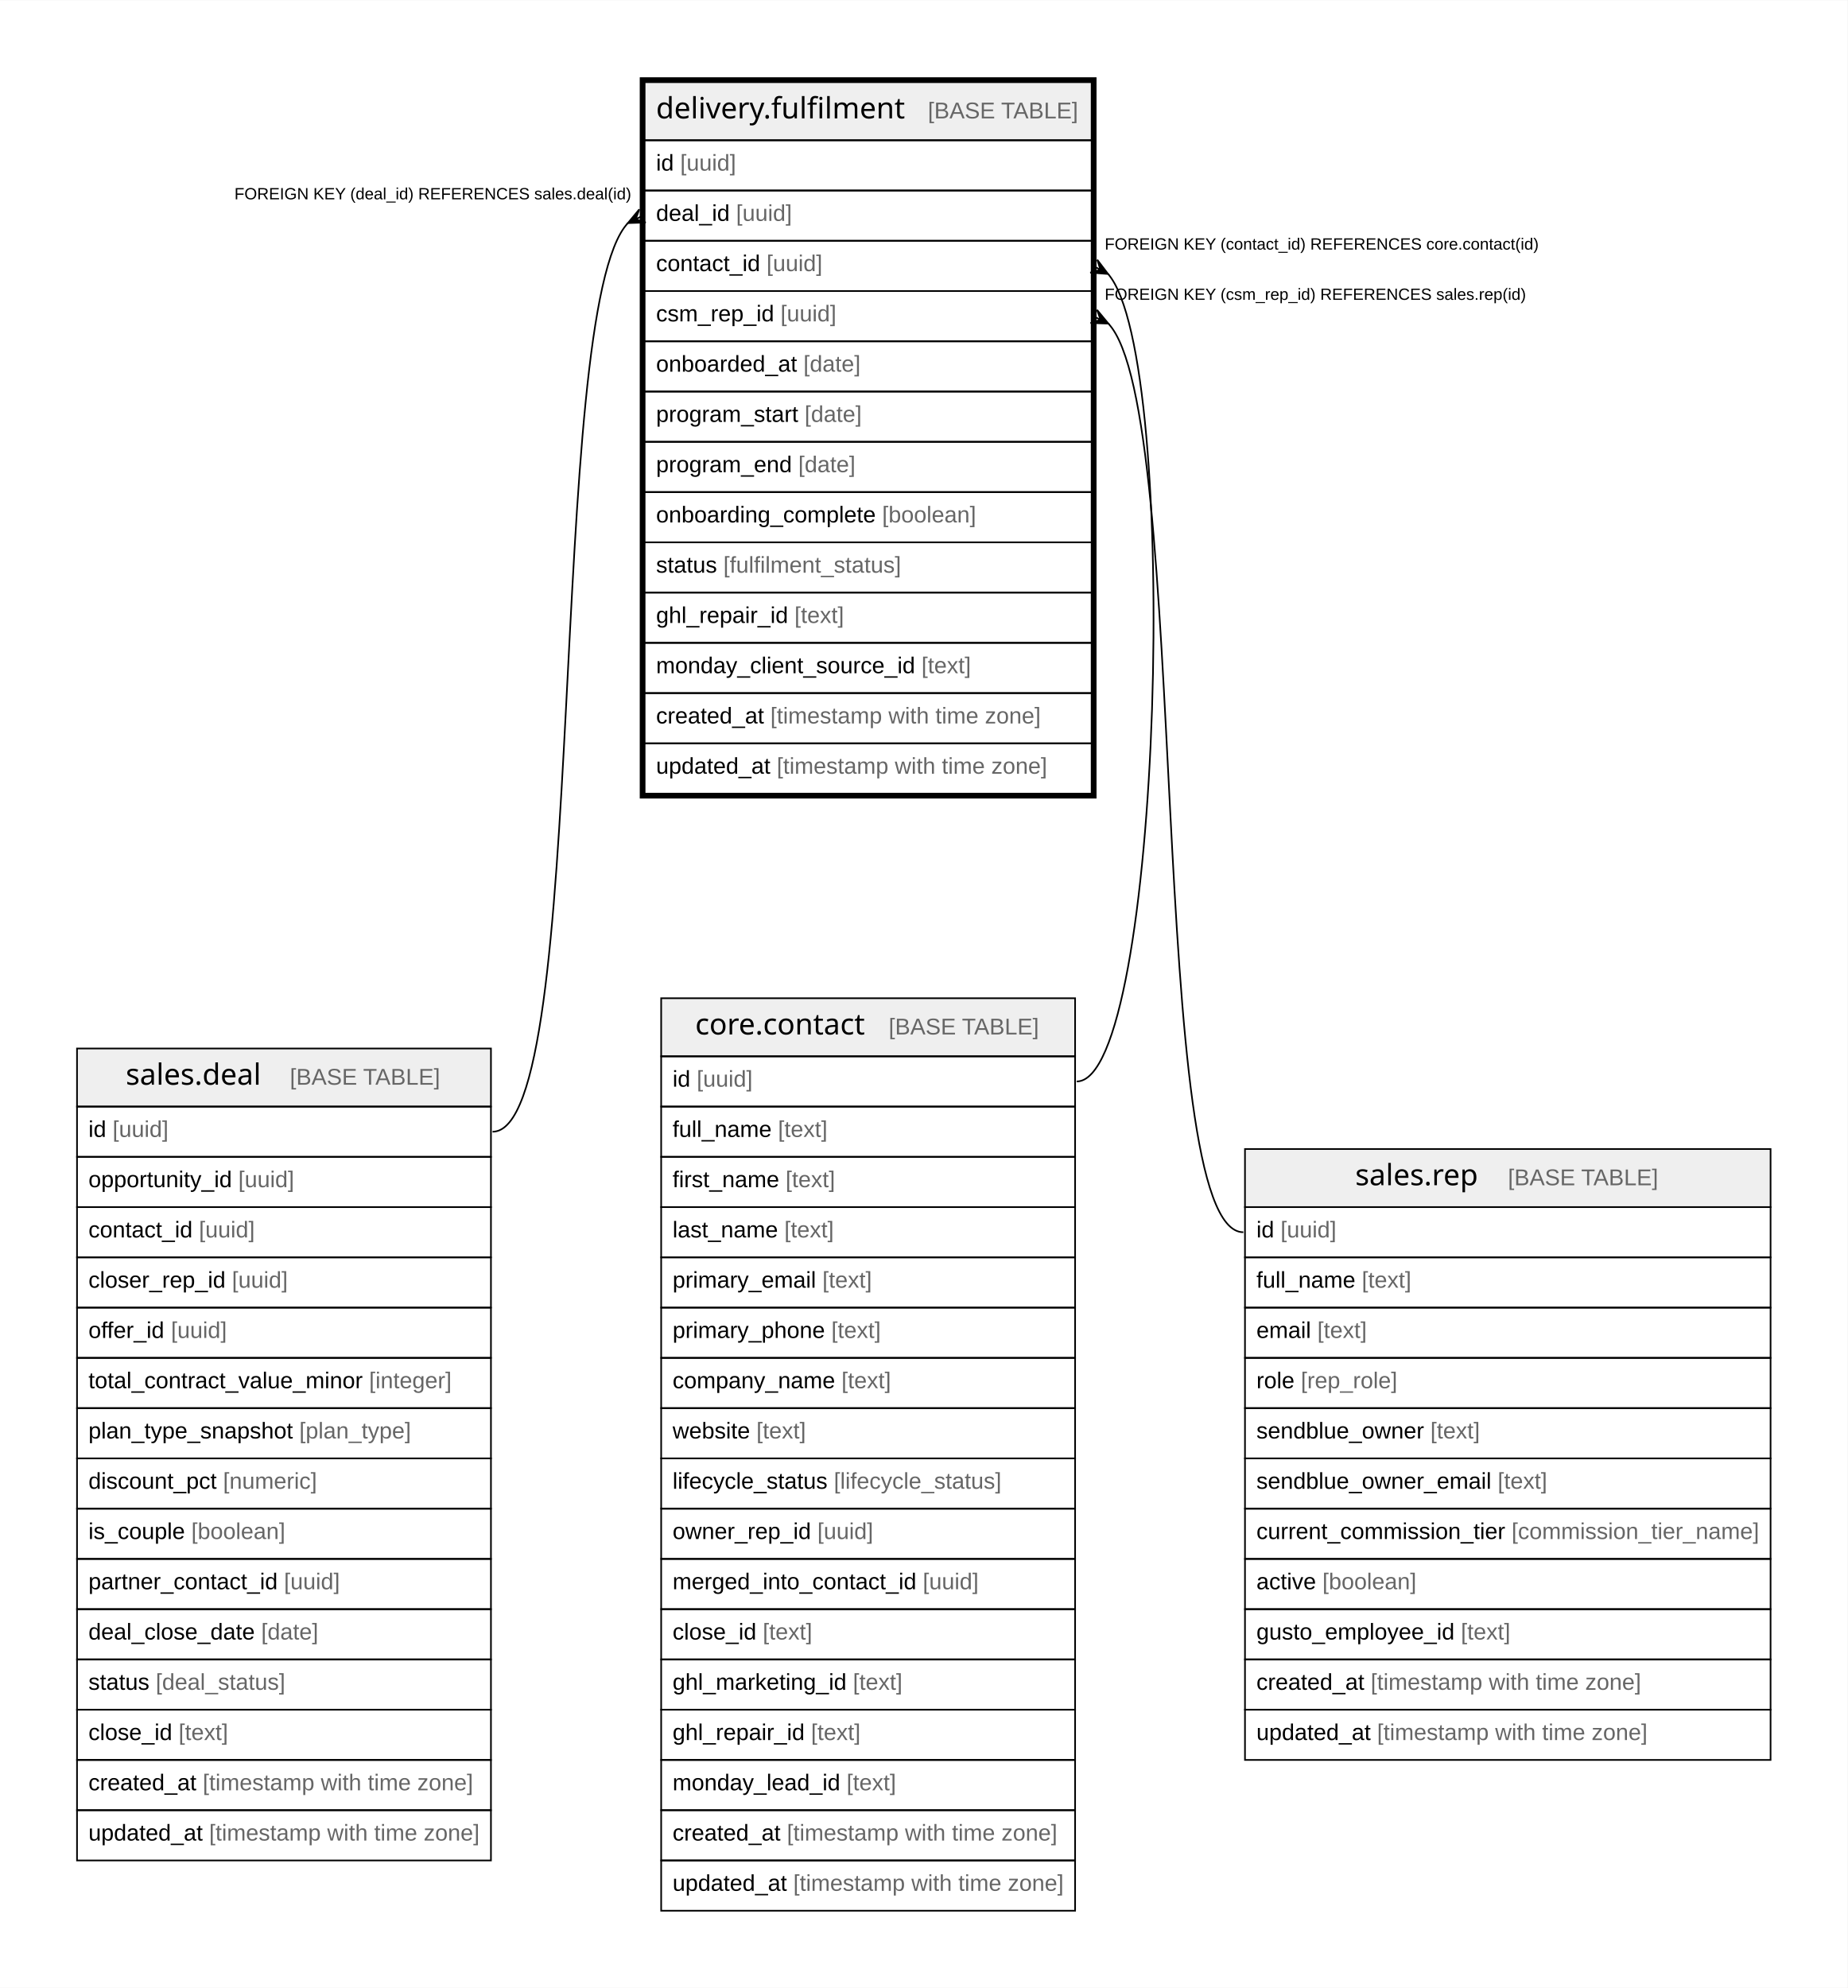
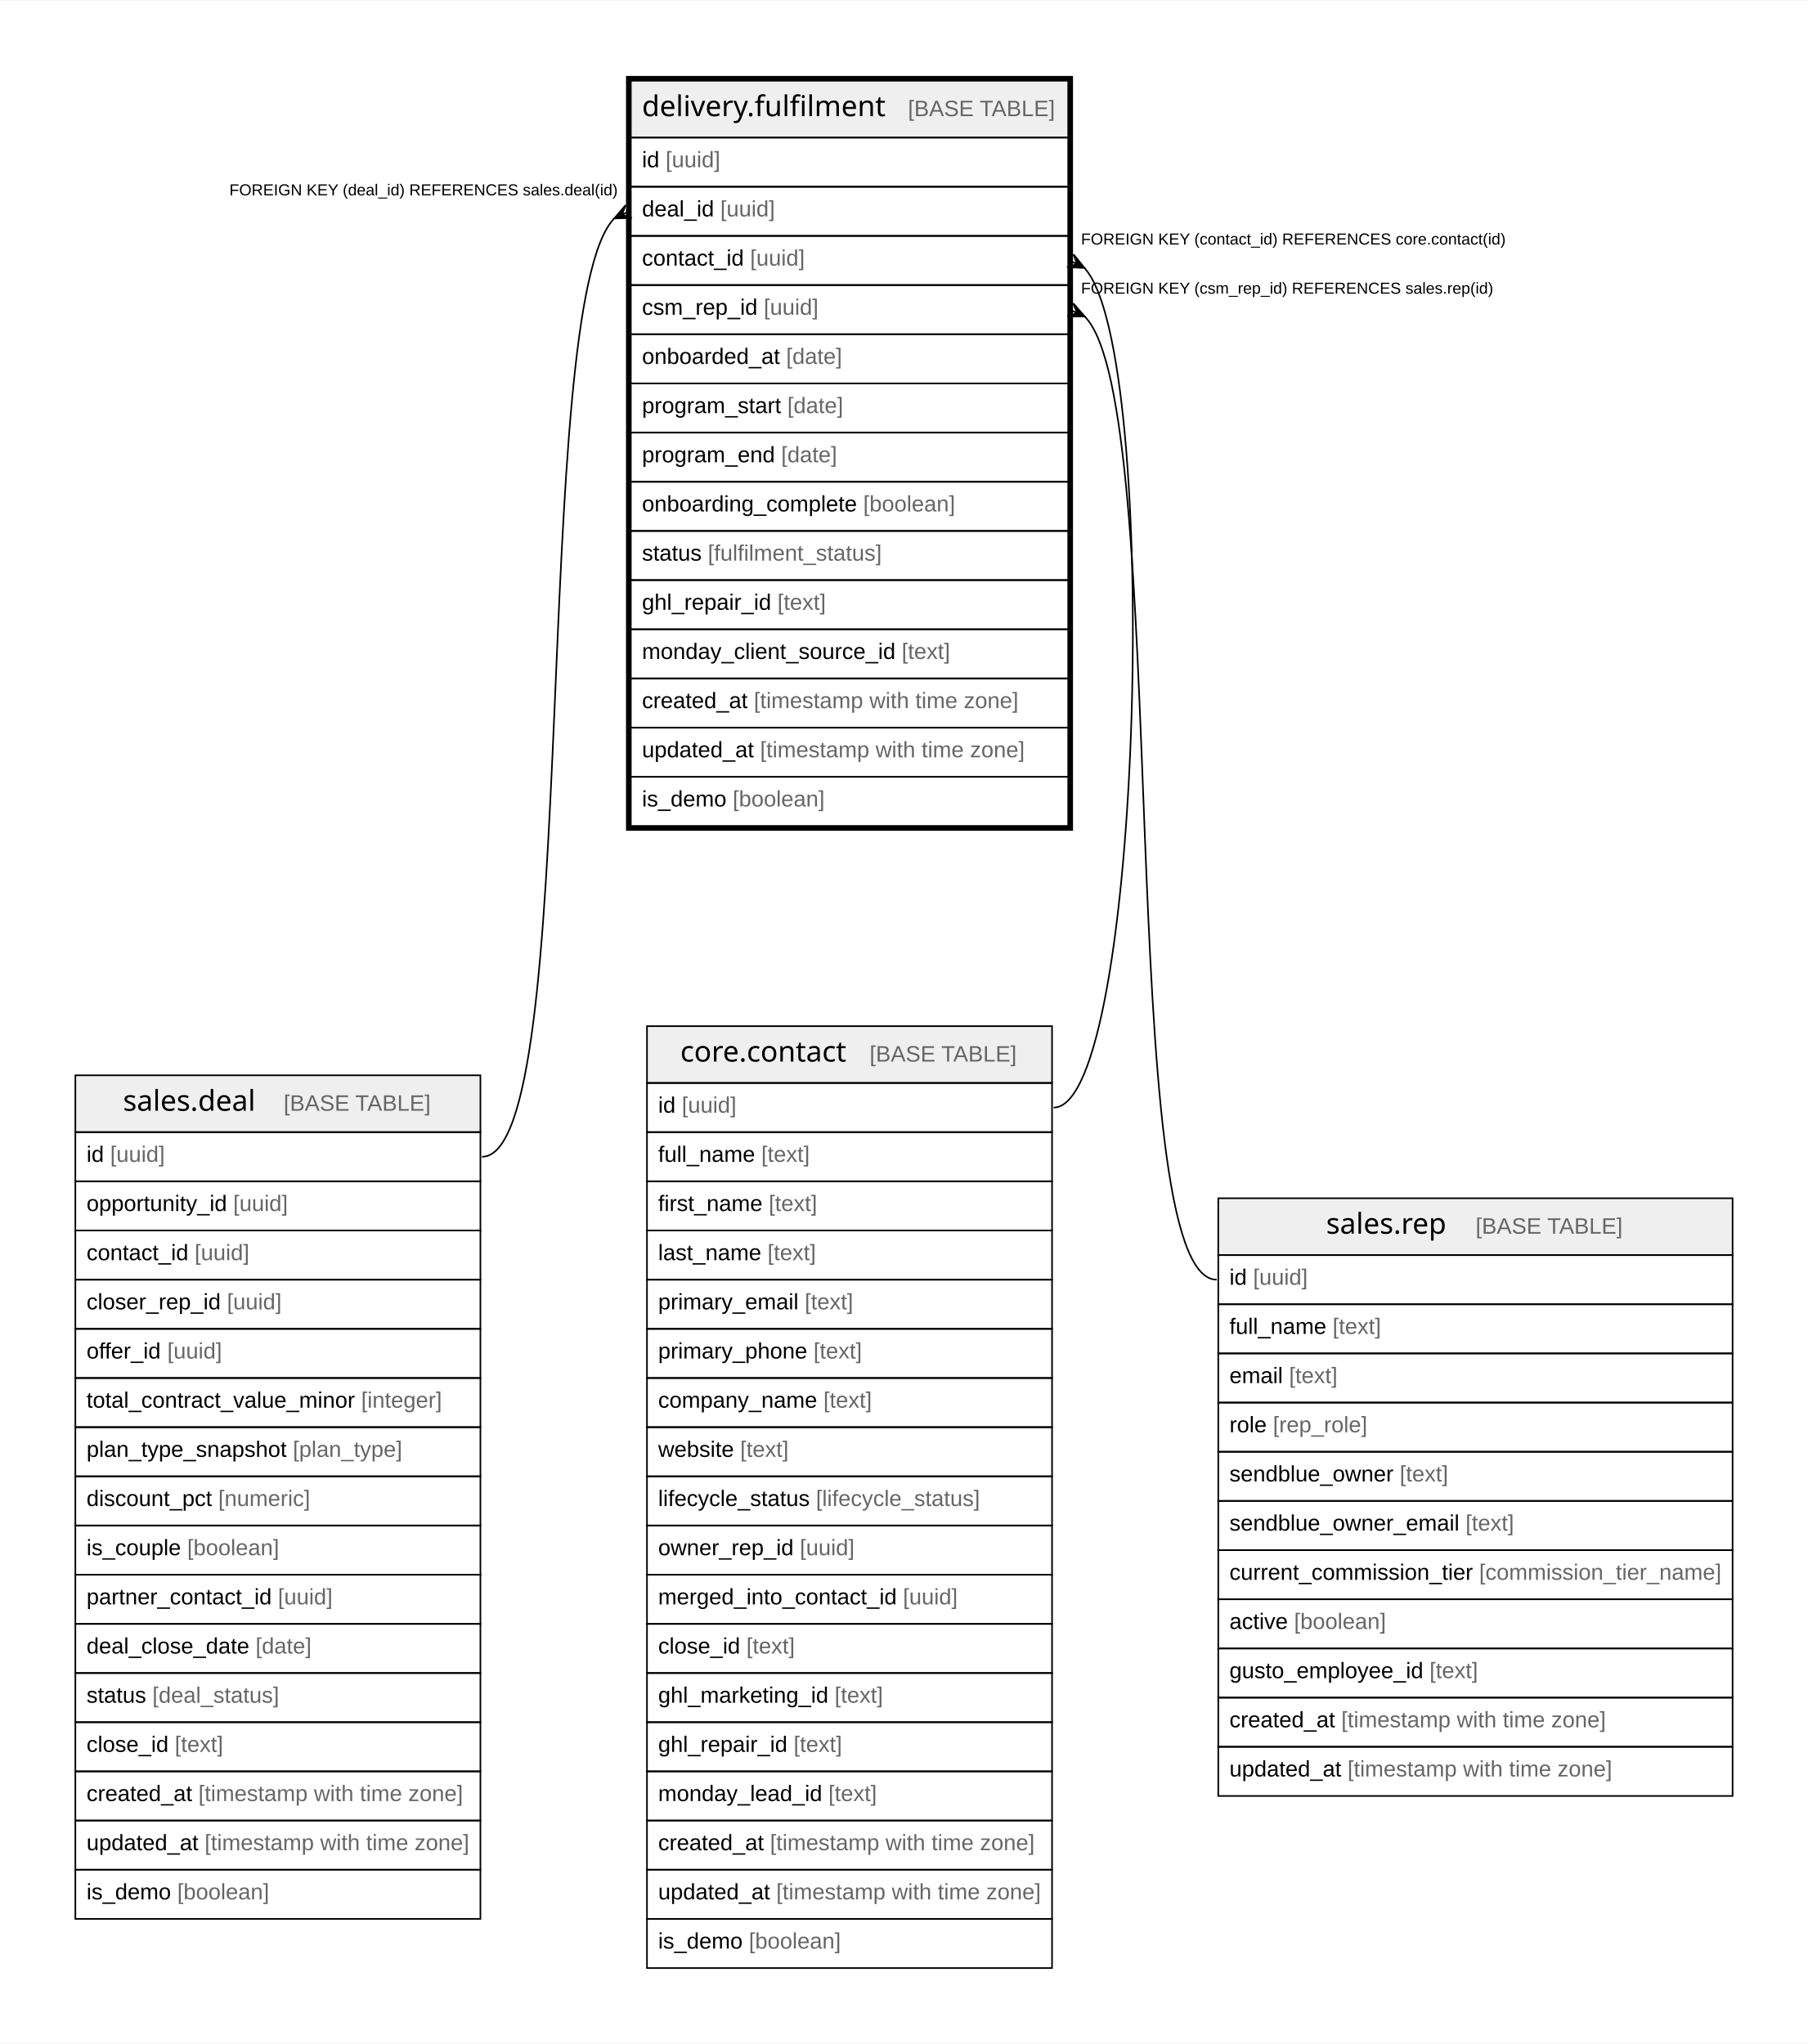
- <svg xmlns="http://www.w3.org/2000/svg" width="1132pt" height="1218pt" viewBox="0.00 0.00 1132.30 1218.00">
-   <g id="graph0" class="graph" transform="scale(1 1) rotate(0) translate(4 1214)">
-     <polygon fill="white" stroke="none" points="-4,4 -4,-1214 1128.3,-1214 1128.3,4 -4,4" />
+ <svg xmlns="http://www.w3.org/2000/svg" width="1132pt" height="1280pt" viewBox="0.00 0.00 1132.30 1279.60">
+   <g id="graph0" class="graph" transform="scale(1 1) rotate(0) translate(4 1275.6)">
+     <polygon fill="white" stroke="none" points="-4,4 -4,-1275.6 1128.3,-1275.6 1128.3,4 -4,4" />
    <g id="node1" class="node">
-       <polygon fill="#efefef" stroke="none" points="391.07,-1128.2 391.07,-1163.8 665.01,-1163.8 665.01,-1128.2 391.07,-1128.2" />
-       <polygon fill="none" stroke="black" points="391.07,-1128.2 391.07,-1163.8 665.01,-1163.8 665.01,-1128.2 391.07,-1128.2" />
-       <text text-anchor="start" x="398.07" y="-1141.6" font-family="Arial Bold" font-size="18.00">delivery.fulfilment</text>
-       <text text-anchor="start" x="533.52" y="-1141.6" font-family="Arial" font-size="14.00">    </text>
-       <text text-anchor="start" x="564.64" y="-1141.6" font-family="Arial" font-size="14.00" fill="#666666">[BASE TABLE]</text>
+       <polygon fill="#efefef" stroke="none" points="391.07,-1189.8 391.07,-1225.4 665.01,-1225.4 665.01,-1189.8 391.07,-1189.8" />
+       <polygon fill="none" stroke="black" points="391.07,-1189.8 391.07,-1225.4 665.01,-1225.4 665.01,-1189.8 391.07,-1189.8" />
+       <text text-anchor="start" x="398.07" y="-1203.2" font-family="Arial Bold" font-size="18.00">delivery.fulfilment</text>
+       <text text-anchor="start" x="533.52" y="-1203.2" font-family="Arial" font-size="14.00">    </text>
+       <text text-anchor="start" x="564.64" y="-1203.2" font-family="Arial" font-size="14.00" fill="#666666">[BASE TABLE]</text>
+       <polygon fill="none" stroke="black" points="391.07,-1159 391.07,-1189.8 665.01,-1189.8 665.01,-1159 391.07,-1159" />
+       <text text-anchor="start" x="398.07" y="-1171.2" font-family="Arial" font-size="14.00">id </text>
+       <text text-anchor="start" x="412.85" y="-1171.2" font-family="Arial" font-size="14.00" fill="#666666">[uuid]</text>
+       <polygon fill="none" stroke="black" points="391.07,-1128.2 391.07,-1159 665.01,-1159 665.01,-1128.2 391.07,-1128.2" />
+       <text text-anchor="start" x="398.07" y="-1140.4" font-family="Arial" font-size="14.00">deal_id </text>
+       <text text-anchor="start" x="447.11" y="-1140.4" font-family="Arial" font-size="14.00" fill="#666666">[uuid]</text>
      <polygon fill="none" stroke="black" points="391.07,-1097.4 391.07,-1128.2 665.01,-1128.2 665.01,-1097.4 391.07,-1097.4" />
-       <text text-anchor="start" x="398.07" y="-1109.6" font-family="Arial" font-size="14.00">id </text>
-       <text text-anchor="start" x="412.85" y="-1109.6" font-family="Arial" font-size="14.00" fill="#666666">[uuid]</text>
+       <text text-anchor="start" x="398.07" y="-1109.6" font-family="Arial" font-size="14.00">contact_id </text>
+       <text text-anchor="start" x="465.78" y="-1109.6" font-family="Arial" font-size="14.00" fill="#666666">[uuid]</text>
      <polygon fill="none" stroke="black" points="391.07,-1066.6 391.07,-1097.4 665.01,-1097.4 665.01,-1066.6 391.07,-1066.6" />
-       <text text-anchor="start" x="398.07" y="-1078.8" font-family="Arial" font-size="14.00">deal_id </text>
-       <text text-anchor="start" x="447.11" y="-1078.8" font-family="Arial" font-size="14.00" fill="#666666">[uuid]</text>
+       <text text-anchor="start" x="398.07" y="-1078.8" font-family="Arial" font-size="14.00">csm_rep_id </text>
+       <text text-anchor="start" x="474.32" y="-1078.8" font-family="Arial" font-size="14.00" fill="#666666">[uuid]</text>
      <polygon fill="none" stroke="black" points="391.07,-1035.8 391.07,-1066.6 665.01,-1066.6 665.01,-1035.8 391.07,-1035.8" />
-       <text text-anchor="start" x="398.07" y="-1048" font-family="Arial" font-size="14.00">contact_id </text>
-       <text text-anchor="start" x="465.78" y="-1048" font-family="Arial" font-size="14.00" fill="#666666">[uuid]</text>
+       <text text-anchor="start" x="398.07" y="-1048" font-family="Arial" font-size="14.00">onboarded_at </text>
+       <text text-anchor="start" x="488.37" y="-1048" font-family="Arial" font-size="14.00" fill="#666666">[date]</text>
      <polygon fill="none" stroke="black" points="391.07,-1005 391.07,-1035.8 665.01,-1035.8 665.01,-1005 391.07,-1005" />
-       <text text-anchor="start" x="398.07" y="-1017.2" font-family="Arial" font-size="14.00">csm_rep_id </text>
-       <text text-anchor="start" x="474.32" y="-1017.2" font-family="Arial" font-size="14.00" fill="#666666">[uuid]</text>
+       <text text-anchor="start" x="398.07" y="-1017.2" font-family="Arial" font-size="14.00">program_start </text>
+       <text text-anchor="start" x="489.1" y="-1017.2" font-family="Arial" font-size="14.00" fill="#666666">[date]</text>
      <polygon fill="none" stroke="black" points="391.07,-974.2 391.07,-1005 665.01,-1005 665.01,-974.2 391.07,-974.2" />
-       <text text-anchor="start" x="398.07" y="-986.4" font-family="Arial" font-size="14.00">onboarded_at </text>
-       <text text-anchor="start" x="488.37" y="-986.4" font-family="Arial" font-size="14.00" fill="#666666">[date]</text>
+       <text text-anchor="start" x="398.07" y="-986.4" font-family="Arial" font-size="14.00">program_end </text>
+       <text text-anchor="start" x="485.23" y="-986.4" font-family="Arial" font-size="14.00" fill="#666666">[date]</text>
      <polygon fill="none" stroke="black" points="391.07,-943.4 391.07,-974.2 665.01,-974.2 665.01,-943.4 391.07,-943.4" />
-       <text text-anchor="start" x="398.07" y="-955.6" font-family="Arial" font-size="14.00">program_start </text>
-       <text text-anchor="start" x="489.1" y="-955.6" font-family="Arial" font-size="14.00" fill="#666666">[date]</text>
+       <text text-anchor="start" x="398.07" y="-955.6" font-family="Arial" font-size="14.00">onboarding_complete </text>
+       <text text-anchor="start" x="536.61" y="-955.6" font-family="Arial" font-size="14.00" fill="#666666">[boolean]</text>
      <polygon fill="none" stroke="black" points="391.07,-912.6 391.07,-943.4 665.01,-943.4 665.01,-912.6 391.07,-912.6" />
-       <text text-anchor="start" x="398.07" y="-924.8" font-family="Arial" font-size="14.00">program_end </text>
-       <text text-anchor="start" x="485.23" y="-924.8" font-family="Arial" font-size="14.00" fill="#666666">[date]</text>
+       <text text-anchor="start" x="398.07" y="-924.8" font-family="Arial" font-size="14.00">status </text>
+       <text text-anchor="start" x="439.31" y="-924.8" font-family="Arial" font-size="14.00" fill="#666666">[fulfilment_status]</text>
      <polygon fill="none" stroke="black" points="391.07,-881.8 391.07,-912.6 665.01,-912.6 665.01,-881.8 391.07,-881.8" />
-       <text text-anchor="start" x="398.07" y="-894" font-family="Arial" font-size="14.00">onboarding_complete </text>
-       <text text-anchor="start" x="536.61" y="-894" font-family="Arial" font-size="14.00" fill="#666666">[boolean]</text>
+       <text text-anchor="start" x="398.07" y="-894" font-family="Arial" font-size="14.00">ghl_repair_id </text>
+       <text text-anchor="start" x="482.9" y="-894" font-family="Arial" font-size="14.00" fill="#666666">[text]</text>
      <polygon fill="none" stroke="black" points="391.07,-851 391.07,-881.8 665.01,-881.8 665.01,-851 391.07,-851" />
-       <text text-anchor="start" x="398.07" y="-863.2" font-family="Arial" font-size="14.00">status </text>
-       <text text-anchor="start" x="439.31" y="-863.2" font-family="Arial" font-size="14.00" fill="#666666">[fulfilment_status]</text>
+       <text text-anchor="start" x="398.07" y="-863.2" font-family="Arial" font-size="14.00">monday_client_source_id </text>
+       <text text-anchor="start" x="560.72" y="-863.2" font-family="Arial" font-size="14.00" fill="#666666">[text]</text>
      <polygon fill="none" stroke="black" points="391.07,-820.2 391.07,-851 665.01,-851 665.01,-820.2 391.07,-820.2" />
-       <text text-anchor="start" x="398.07" y="-832.4" font-family="Arial" font-size="14.00">ghl_repair_id </text>
-       <text text-anchor="start" x="482.9" y="-832.4" font-family="Arial" font-size="14.00" fill="#666666">[text]</text>
+       <text text-anchor="start" x="398.07" y="-832.4" font-family="Arial" font-size="14.00">created_at </text>
+       <text text-anchor="start" x="468.12" y="-832.4" font-family="Arial" font-size="14.00" fill="#666666">[timestamp with time zone]</text>
      <polygon fill="none" stroke="black" points="391.07,-789.4 391.07,-820.2 665.01,-820.2 665.01,-789.4 391.07,-789.4" />
-       <text text-anchor="start" x="398.07" y="-801.6" font-family="Arial" font-size="14.00">monday_client_source_id </text>
-       <text text-anchor="start" x="560.72" y="-801.6" font-family="Arial" font-size="14.00" fill="#666666">[text]</text>
+       <text text-anchor="start" x="398.07" y="-801.6" font-family="Arial" font-size="14.00">updated_at </text>
+       <text text-anchor="start" x="472.03" y="-801.6" font-family="Arial" font-size="14.00" fill="#666666">[timestamp with time zone]</text>
      <polygon fill="none" stroke="black" points="391.07,-758.6 391.07,-789.4 665.01,-789.4 665.01,-758.6 391.07,-758.6" />
-       <text text-anchor="start" x="398.07" y="-770.8" font-family="Arial" font-size="14.00">created_at </text>
-       <text text-anchor="start" x="468.12" y="-770.8" font-family="Arial" font-size="14.00" fill="#666666">[timestamp with time zone]</text>
-       <polygon fill="none" stroke="black" points="391.07,-727.8 391.07,-758.6 665.01,-758.6 665.01,-727.8 391.07,-727.8" />
-       <text text-anchor="start" x="398.07" y="-740" font-family="Arial" font-size="14.00">updated_at </text>
-       <text text-anchor="start" x="472.03" y="-740" font-family="Arial" font-size="14.00" fill="#666666">[timestamp with time zone]</text>
-       <polygon fill="none" stroke="black" stroke-width="3" points="389.57,-726.3 389.57,-1165.3 666.51,-1165.3 666.51,-726.3 389.57,-726.3" />
+       <text text-anchor="start" x="398.07" y="-770.8" font-family="Arial" font-size="14.00">is_demo </text>
+       <text text-anchor="start" x="454.87" y="-770.8" font-family="Arial" font-size="14.00" fill="#666666">[boolean]</text>
+       <polygon fill="none" stroke="black" stroke-width="3" points="389.57,-757.1 389.57,-1226.9 666.51,-1226.9 666.51,-757.1 389.57,-757.1" />
    </g>
    <g id="node2" class="node">
-       <polygon fill="#efefef" stroke="none" points="43.2,-536 43.2,-571.6 296.88,-571.6 296.88,-536 43.2,-536" />
-       <polygon fill="none" stroke="black" points="43.2,-536 43.2,-571.6 296.88,-571.6 296.88,-536 43.2,-536" />
-       <text text-anchor="start" x="73.06" y="-549.4" font-family="Arial Bold" font-size="18.00">sales.deal</text>
-       <text text-anchor="start" x="142.53" y="-549.4" font-family="Arial" font-size="14.00">    </text>
-       <text text-anchor="start" x="173.65" y="-549.4" font-family="Arial" font-size="14.00" fill="#666666">[BASE TABLE]</text>
+       <polygon fill="#efefef" stroke="none" points="43.2,-566.8 43.2,-602.4 296.88,-602.4 296.88,-566.8 43.2,-566.8" />
+       <polygon fill="none" stroke="black" points="43.2,-566.8 43.2,-602.4 296.88,-602.4 296.88,-566.8 43.2,-566.8" />
+       <text text-anchor="start" x="73.06" y="-580.2" font-family="Arial Bold" font-size="18.00">sales.deal</text>
+       <text text-anchor="start" x="142.53" y="-580.2" font-family="Arial" font-size="14.00">    </text>
+       <text text-anchor="start" x="173.65" y="-580.2" font-family="Arial" font-size="14.00" fill="#666666">[BASE TABLE]</text>
+       <polygon fill="none" stroke="black" points="43.2,-536 43.2,-566.8 296.88,-566.8 296.88,-536 43.2,-536" />
+       <text text-anchor="start" x="50.2" y="-548.2" font-family="Arial" font-size="14.00">id </text>
+       <text text-anchor="start" x="64.99" y="-548.2" font-family="Arial" font-size="14.00" fill="#666666">[uuid]</text>
      <polygon fill="none" stroke="black" points="43.2,-505.2 43.2,-536 296.88,-536 296.88,-505.2 43.2,-505.2" />
-       <text text-anchor="start" x="50.2" y="-517.4" font-family="Arial" font-size="14.00">id </text>
-       <text text-anchor="start" x="64.99" y="-517.4" font-family="Arial" font-size="14.00" fill="#666666">[uuid]</text>
+       <text text-anchor="start" x="50.2" y="-517.4" font-family="Arial" font-size="14.00">opportunity_id </text>
+       <text text-anchor="start" x="142.04" y="-517.4" font-family="Arial" font-size="14.00" fill="#666666">[uuid]</text>
      <polygon fill="none" stroke="black" points="43.2,-474.4 43.2,-505.2 296.88,-505.2 296.88,-474.4 43.2,-474.4" />
-       <text text-anchor="start" x="50.2" y="-486.6" font-family="Arial" font-size="14.00">opportunity_id </text>
-       <text text-anchor="start" x="142.04" y="-486.6" font-family="Arial" font-size="14.00" fill="#666666">[uuid]</text>
+       <text text-anchor="start" x="50.2" y="-486.6" font-family="Arial" font-size="14.00">contact_id </text>
+       <text text-anchor="start" x="117.91" y="-486.6" font-family="Arial" font-size="14.00" fill="#666666">[uuid]</text>
      <polygon fill="none" stroke="black" points="43.2,-443.6 43.2,-474.4 296.88,-474.4 296.88,-443.6 43.2,-443.6" />
-       <text text-anchor="start" x="50.2" y="-455.8" font-family="Arial" font-size="14.00">contact_id </text>
-       <text text-anchor="start" x="117.91" y="-455.8" font-family="Arial" font-size="14.00" fill="#666666">[uuid]</text>
+       <text text-anchor="start" x="50.2" y="-455.8" font-family="Arial" font-size="14.00">closer_rep_id </text>
+       <text text-anchor="start" x="138.14" y="-455.8" font-family="Arial" font-size="14.00" fill="#666666">[uuid]</text>
      <polygon fill="none" stroke="black" points="43.2,-412.8 43.2,-443.6 296.88,-443.6 296.88,-412.8 43.2,-412.8" />
-       <text text-anchor="start" x="50.2" y="-425" font-family="Arial" font-size="14.00">closer_rep_id </text>
-       <text text-anchor="start" x="138.14" y="-425" font-family="Arial" font-size="14.00" fill="#666666">[uuid]</text>
+       <text text-anchor="start" x="50.2" y="-425" font-family="Arial" font-size="14.00">offer_id </text>
+       <text text-anchor="start" x="100.79" y="-425" font-family="Arial" font-size="14.00" fill="#666666">[uuid]</text>
      <polygon fill="none" stroke="black" points="43.2,-382 43.2,-412.8 296.88,-412.8 296.88,-382 43.2,-382" />
-       <text text-anchor="start" x="50.2" y="-394.2" font-family="Arial" font-size="14.00">offer_id </text>
-       <text text-anchor="start" x="100.79" y="-394.2" font-family="Arial" font-size="14.00" fill="#666666">[uuid]</text>
+       <text text-anchor="start" x="50.2" y="-394.2" font-family="Arial" font-size="14.00">total_contract_value_minor </text>
+       <text text-anchor="start" x="222.19" y="-394.2" font-family="Arial" font-size="14.00" fill="#666666">[integer]</text>
      <polygon fill="none" stroke="black" points="43.2,-351.2 43.2,-382 296.88,-382 296.88,-351.2 43.2,-351.2" />
-       <text text-anchor="start" x="50.2" y="-363.4" font-family="Arial" font-size="14.00">total_contract_value_minor </text>
-       <text text-anchor="start" x="222.19" y="-363.4" font-family="Arial" font-size="14.00" fill="#666666">[integer]</text>
+       <text text-anchor="start" x="50.2" y="-363.4" font-family="Arial" font-size="14.00">plan_type_snapshot </text>
+       <text text-anchor="start" x="179.41" y="-363.4" font-family="Arial" font-size="14.00" fill="#666666">[plan_type]</text>
      <polygon fill="none" stroke="black" points="43.2,-320.4 43.2,-351.2 296.88,-351.2 296.88,-320.4 43.2,-320.4" />
-       <text text-anchor="start" x="50.2" y="-332.6" font-family="Arial" font-size="14.00">plan_type_snapshot </text>
-       <text text-anchor="start" x="179.41" y="-332.6" font-family="Arial" font-size="14.00" fill="#666666">[plan_type]</text>
+       <text text-anchor="start" x="50.2" y="-332.6" font-family="Arial" font-size="14.00">discount_pct </text>
+       <text text-anchor="start" x="132.7" y="-332.6" font-family="Arial" font-size="14.00" fill="#666666">[numeric]</text>
      <polygon fill="none" stroke="black" points="43.2,-289.6 43.2,-320.4 296.88,-320.4 296.88,-289.6 43.2,-289.6" />
-       <text text-anchor="start" x="50.2" y="-301.8" font-family="Arial" font-size="14.00">discount_pct </text>
-       <text text-anchor="start" x="132.7" y="-301.8" font-family="Arial" font-size="14.00" fill="#666666">[numeric]</text>
+       <text text-anchor="start" x="50.2" y="-301.8" font-family="Arial" font-size="14.00">is_couple </text>
+       <text text-anchor="start" x="113.24" y="-301.8" font-family="Arial" font-size="14.00" fill="#666666">[boolean]</text>
      <polygon fill="none" stroke="black" points="43.2,-258.8 43.2,-289.6 296.88,-289.6 296.88,-258.8 43.2,-258.8" />
-       <text text-anchor="start" x="50.2" y="-271" font-family="Arial" font-size="14.00">is_couple </text>
-       <text text-anchor="start" x="113.24" y="-271" font-family="Arial" font-size="14.00" fill="#666666">[boolean]</text>
+       <text text-anchor="start" x="50.2" y="-271" font-family="Arial" font-size="14.00">partner_contact_id </text>
+       <text text-anchor="start" x="170.05" y="-271" font-family="Arial" font-size="14.00" fill="#666666">[uuid]</text>
      <polygon fill="none" stroke="black" points="43.2,-228 43.2,-258.8 296.88,-258.8 296.88,-228 43.2,-228" />
-       <text text-anchor="start" x="50.2" y="-240.2" font-family="Arial" font-size="14.00">partner_contact_id </text>
-       <text text-anchor="start" x="170.05" y="-240.2" font-family="Arial" font-size="14.00" fill="#666666">[uuid]</text>
+       <text text-anchor="start" x="50.2" y="-240.2" font-family="Arial" font-size="14.00">deal_close_date </text>
+       <text text-anchor="start" x="156.06" y="-240.2" font-family="Arial" font-size="14.00" fill="#666666">[date]</text>
      <polygon fill="none" stroke="black" points="43.2,-197.2 43.2,-228 296.88,-228 296.88,-197.2 43.2,-197.2" />
-       <text text-anchor="start" x="50.2" y="-209.4" font-family="Arial" font-size="14.00">deal_close_date </text>
-       <text text-anchor="start" x="156.06" y="-209.4" font-family="Arial" font-size="14.00" fill="#666666">[date]</text>
+       <text text-anchor="start" x="50.2" y="-209.4" font-family="Arial" font-size="14.00">status </text>
+       <text text-anchor="start" x="91.44" y="-209.4" font-family="Arial" font-size="14.00" fill="#666666">[deal_status]</text>
      <polygon fill="none" stroke="black" points="43.2,-166.4 43.2,-197.2 296.88,-197.2 296.88,-166.4 43.2,-166.4" />
-       <text text-anchor="start" x="50.2" y="-178.6" font-family="Arial" font-size="14.00">status </text>
-       <text text-anchor="start" x="91.44" y="-178.6" font-family="Arial" font-size="14.00" fill="#666666">[deal_status]</text>
+       <text text-anchor="start" x="50.2" y="-178.6" font-family="Arial" font-size="14.00">close_id </text>
+       <text text-anchor="start" x="105.45" y="-178.6" font-family="Arial" font-size="14.00" fill="#666666">[text]</text>
      <polygon fill="none" stroke="black" points="43.2,-135.6 43.2,-166.4 296.88,-166.4 296.88,-135.6 43.2,-135.6" />
-       <text text-anchor="start" x="50.2" y="-147.8" font-family="Arial" font-size="14.00">close_id </text>
-       <text text-anchor="start" x="105.45" y="-147.8" font-family="Arial" font-size="14.00" fill="#666666">[text]</text>
+       <text text-anchor="start" x="50.2" y="-147.8" font-family="Arial" font-size="14.00">created_at </text>
+       <text text-anchor="start" x="120.25" y="-147.8" font-family="Arial" font-size="14.00" fill="#666666">[timestamp with time zone]</text>
      <polygon fill="none" stroke="black" points="43.2,-104.8 43.2,-135.6 296.88,-135.6 296.88,-104.8 43.2,-104.8" />
-       <text text-anchor="start" x="50.2" y="-117" font-family="Arial" font-size="14.00">created_at </text>
-       <text text-anchor="start" x="120.25" y="-117" font-family="Arial" font-size="14.00" fill="#666666">[timestamp with time zone]</text>
+       <text text-anchor="start" x="50.2" y="-117" font-family="Arial" font-size="14.00">updated_at </text>
+       <text text-anchor="start" x="124.16" y="-117" font-family="Arial" font-size="14.00" fill="#666666">[timestamp with time zone]</text>
      <polygon fill="none" stroke="black" points="43.2,-74 43.2,-104.8 296.88,-104.8 296.88,-74 43.2,-74" />
-       <text text-anchor="start" x="50.2" y="-86.2" font-family="Arial" font-size="14.00">updated_at </text>
-       <text text-anchor="start" x="124.16" y="-86.2" font-family="Arial" font-size="14.00" fill="#666666">[timestamp with time zone]</text>
+       <text text-anchor="start" x="50.2" y="-86.2" font-family="Arial" font-size="14.00">is_demo </text>
+       <text text-anchor="start" x="107.01" y="-86.2" font-family="Arial" font-size="14.00" fill="#666666">[boolean]</text>
    </g>
    <g id="edge1" class="edge">
-       <path fill="none" stroke="black" d="M380.85,-1077.48C330.19,-1024.35 357.76,-520.6 297.88,-520.6" />
-       <polygon fill="black" stroke="black" points="380.79,-1077.45 387.79,-1085.89 385.58,-1079.8 389.47,-1081.71 389.47,-1081.71 389.47,-1081.71 385.58,-1079.8 391.75,-1077.81 380.79,-1077.45" />
-       <text text-anchor="start" x="139.66" y="-1092" font-family="Arial" font-size="10.00">FOREIGN KEY (deal_id) REFERENCES sales.deal(id)</text>
+       <path fill="none" stroke="black" d="M380.73,-1139.17C327.36,-1084.98 361.09,-551.4 297.88,-551.4" />
+       <polygon fill="black" stroke="black" points="380.73,-1139.17 387.84,-1147.52 385.55,-1141.46 389.46,-1143.31 389.46,-1143.31 389.46,-1143.31 385.55,-1141.46 391.69,-1139.39 380.73,-1139.17" />
+       <text text-anchor="start" x="139.66" y="-1153.6" font-family="Arial" font-size="10.00">FOREIGN KEY (deal_id) REFERENCES sales.deal(id)</text>
    </g>
    <g id="node3" class="node">
-       <polygon fill="#efefef" stroke="none" points="401.2,-566.8 401.2,-602.4 654.88,-602.4 654.88,-566.8 401.2,-566.8" />
-       <polygon fill="none" stroke="black" points="401.2,-566.8 401.2,-602.4 654.88,-602.4 654.88,-566.8 401.2,-566.8" />
-       <text text-anchor="start" x="422.08" y="-580.2" font-family="Arial Bold" font-size="18.00">core.contact</text>
-       <text text-anchor="start" x="509.52" y="-580.2" font-family="Arial" font-size="14.00">    </text>
-       <text text-anchor="start" x="540.63" y="-580.2" font-family="Arial" font-size="14.00" fill="#666666">[BASE TABLE]</text>
+       <polygon fill="#efefef" stroke="none" points="401.2,-597.6 401.2,-633.2 654.88,-633.2 654.88,-597.6 401.2,-597.6" />
+       <polygon fill="none" stroke="black" points="401.2,-597.6 401.2,-633.2 654.88,-633.2 654.88,-597.6 401.2,-597.6" />
+       <text text-anchor="start" x="422.08" y="-611" font-family="Arial Bold" font-size="18.00">core.contact</text>
+       <text text-anchor="start" x="509.52" y="-611" font-family="Arial" font-size="14.00">    </text>
+       <text text-anchor="start" x="540.63" y="-611" font-family="Arial" font-size="14.00" fill="#666666">[BASE TABLE]</text>
+       <polygon fill="none" stroke="black" points="401.2,-566.8 401.2,-597.6 654.88,-597.6 654.88,-566.8 401.2,-566.8" />
+       <text text-anchor="start" x="408.2" y="-579" font-family="Arial" font-size="14.00">id </text>
+       <text text-anchor="start" x="422.99" y="-579" font-family="Arial" font-size="14.00" fill="#666666">[uuid]</text>
      <polygon fill="none" stroke="black" points="401.2,-536 401.2,-566.8 654.88,-566.8 654.88,-536 401.2,-536" />
-       <text text-anchor="start" x="408.2" y="-548.2" font-family="Arial" font-size="14.00">id </text>
-       <text text-anchor="start" x="422.99" y="-548.2" font-family="Arial" font-size="14.00" fill="#666666">[uuid]</text>
+       <text text-anchor="start" x="408.2" y="-548.2" font-family="Arial" font-size="14.00">full_name </text>
+       <text text-anchor="start" x="472.79" y="-548.2" font-family="Arial" font-size="14.00" fill="#666666">[text]</text>
      <polygon fill="none" stroke="black" points="401.2,-505.2 401.2,-536 654.88,-536 654.88,-505.2 401.2,-505.2" />
-       <text text-anchor="start" x="408.2" y="-517.4" font-family="Arial" font-size="14.00">full_name </text>
-       <text text-anchor="start" x="472.79" y="-517.4" font-family="Arial" font-size="14.00" fill="#666666">[text]</text>
+       <text text-anchor="start" x="408.2" y="-517.4" font-family="Arial" font-size="14.00">first_name </text>
+       <text text-anchor="start" x="477.45" y="-517.4" font-family="Arial" font-size="14.00" fill="#666666">[text]</text>
      <polygon fill="none" stroke="black" points="401.2,-474.4 401.2,-505.2 654.88,-505.2 654.88,-474.4 401.2,-474.4" />
-       <text text-anchor="start" x="408.2" y="-486.6" font-family="Arial" font-size="14.00">first_name </text>
-       <text text-anchor="start" x="477.45" y="-486.6" font-family="Arial" font-size="14.00" fill="#666666">[text]</text>
+       <text text-anchor="start" x="408.2" y="-486.6" font-family="Arial" font-size="14.00">last_name </text>
+       <text text-anchor="start" x="476.68" y="-486.6" font-family="Arial" font-size="14.00" fill="#666666">[text]</text>
      <polygon fill="none" stroke="black" points="401.2,-443.6 401.2,-474.4 654.88,-474.4 654.88,-443.6 401.2,-443.6" />
-       <text text-anchor="start" x="408.2" y="-455.8" font-family="Arial" font-size="14.00">last_name </text>
-       <text text-anchor="start" x="476.68" y="-455.8" font-family="Arial" font-size="14.00" fill="#666666">[text]</text>
+       <text text-anchor="start" x="408.2" y="-455.8" font-family="Arial" font-size="14.00">primary_email </text>
+       <text text-anchor="start" x="500" y="-455.8" font-family="Arial" font-size="14.00" fill="#666666">[text]</text>
      <polygon fill="none" stroke="black" points="401.2,-412.8 401.2,-443.6 654.88,-443.6 654.88,-412.8 401.2,-412.8" />
-       <text text-anchor="start" x="408.2" y="-425" font-family="Arial" font-size="14.00">primary_email </text>
-       <text text-anchor="start" x="500" y="-425" font-family="Arial" font-size="14.00" fill="#666666">[text]</text>
+       <text text-anchor="start" x="408.2" y="-425" font-family="Arial" font-size="14.00">primary_phone </text>
+       <text text-anchor="start" x="505.48" y="-425" font-family="Arial" font-size="14.00" fill="#666666">[text]</text>
      <polygon fill="none" stroke="black" points="401.2,-382 401.2,-412.8 654.88,-412.8 654.88,-382 401.2,-382" />
-       <text text-anchor="start" x="408.2" y="-394.2" font-family="Arial" font-size="14.00">primary_phone </text>
-       <text text-anchor="start" x="505.48" y="-394.2" font-family="Arial" font-size="14.00" fill="#666666">[text]</text>
+       <text text-anchor="start" x="408.2" y="-394.2" font-family="Arial" font-size="14.00">company_name </text>
+       <text text-anchor="start" x="511.7" y="-394.2" font-family="Arial" font-size="14.00" fill="#666666">[text]</text>
      <polygon fill="none" stroke="black" points="401.2,-351.2 401.2,-382 654.88,-382 654.88,-351.2 401.2,-351.2" />
-       <text text-anchor="start" x="408.2" y="-363.4" font-family="Arial" font-size="14.00">company_name </text>
-       <text text-anchor="start" x="511.7" y="-363.4" font-family="Arial" font-size="14.00" fill="#666666">[text]</text>
+       <text text-anchor="start" x="408.2" y="-363.4" font-family="Arial" font-size="14.00">website </text>
+       <text text-anchor="start" x="459.56" y="-363.4" font-family="Arial" font-size="14.00" fill="#666666">[text]</text>
      <polygon fill="none" stroke="black" points="401.2,-320.4 401.2,-351.2 654.88,-351.2 654.88,-320.4 401.2,-320.4" />
-       <text text-anchor="start" x="408.2" y="-332.6" font-family="Arial" font-size="14.00">website </text>
-       <text text-anchor="start" x="459.56" y="-332.6" font-family="Arial" font-size="14.00" fill="#666666">[text]</text>
+       <text text-anchor="start" x="408.2" y="-332.6" font-family="Arial" font-size="14.00">lifecycle_status </text>
+       <text text-anchor="start" x="507.02" y="-332.6" font-family="Arial" font-size="14.00" fill="#666666">[lifecycle_status]</text>
      <polygon fill="none" stroke="black" points="401.2,-289.6 401.2,-320.4 654.88,-320.4 654.88,-289.6 401.2,-289.6" />
-       <text text-anchor="start" x="408.2" y="-301.8" font-family="Arial" font-size="14.00">lifecycle_status </text>
-       <text text-anchor="start" x="507.02" y="-301.8" font-family="Arial" font-size="14.00" fill="#666666">[lifecycle_status]</text>
+       <text text-anchor="start" x="408.2" y="-301.8" font-family="Arial" font-size="14.00">owner_rep_id </text>
+       <text text-anchor="start" x="496.92" y="-301.8" font-family="Arial" font-size="14.00" fill="#666666">[uuid]</text>
      <polygon fill="none" stroke="black" points="401.2,-258.8 401.2,-289.6 654.88,-289.6 654.88,-258.8 401.2,-258.8" />
-       <text text-anchor="start" x="408.2" y="-271" font-family="Arial" font-size="14.00">owner_rep_id </text>
-       <text text-anchor="start" x="496.92" y="-271" font-family="Arial" font-size="14.00" fill="#666666">[uuid]</text>
+       <text text-anchor="start" x="408.2" y="-271" font-family="Arial" font-size="14.00">merged_into_contact_id </text>
+       <text text-anchor="start" x="561.52" y="-271" font-family="Arial" font-size="14.00" fill="#666666">[uuid]</text>
      <polygon fill="none" stroke="black" points="401.2,-228 401.2,-258.8 654.88,-258.8 654.88,-228 401.2,-228" />
-       <text text-anchor="start" x="408.2" y="-240.2" font-family="Arial" font-size="14.00">merged_into_contact_id </text>
-       <text text-anchor="start" x="561.52" y="-240.2" font-family="Arial" font-size="14.00" fill="#666666">[uuid]</text>
+       <text text-anchor="start" x="408.2" y="-240.2" font-family="Arial" font-size="14.00">close_id </text>
+       <text text-anchor="start" x="463.45" y="-240.2" font-family="Arial" font-size="14.00" fill="#666666">[text]</text>
      <polygon fill="none" stroke="black" points="401.2,-197.2 401.2,-228 654.88,-228 654.88,-197.2 401.2,-197.2" />
-       <text text-anchor="start" x="408.2" y="-209.4" font-family="Arial" font-size="14.00">close_id </text>
-       <text text-anchor="start" x="463.45" y="-209.4" font-family="Arial" font-size="14.00" fill="#666666">[text]</text>
+       <text text-anchor="start" x="408.2" y="-209.4" font-family="Arial" font-size="14.00">ghl_marketing_id </text>
+       <text text-anchor="start" x="518.71" y="-209.4" font-family="Arial" font-size="14.00" fill="#666666">[text]</text>
      <polygon fill="none" stroke="black" points="401.2,-166.4 401.2,-197.2 654.88,-197.2 654.88,-166.4 401.2,-166.4" />
-       <text text-anchor="start" x="408.2" y="-178.6" font-family="Arial" font-size="14.00">ghl_marketing_id </text>
-       <text text-anchor="start" x="518.71" y="-178.6" font-family="Arial" font-size="14.00" fill="#666666">[text]</text>
+       <text text-anchor="start" x="408.2" y="-178.6" font-family="Arial" font-size="14.00">ghl_repair_id </text>
+       <text text-anchor="start" x="493.03" y="-178.6" font-family="Arial" font-size="14.00" fill="#666666">[text]</text>
      <polygon fill="none" stroke="black" points="401.2,-135.6 401.2,-166.4 654.88,-166.4 654.88,-135.6 401.2,-135.6" />
-       <text text-anchor="start" x="408.2" y="-147.8" font-family="Arial" font-size="14.00">ghl_repair_id </text>
-       <text text-anchor="start" x="493.03" y="-147.8" font-family="Arial" font-size="14.00" fill="#666666">[text]</text>
+       <text text-anchor="start" x="408.2" y="-147.8" font-family="Arial" font-size="14.00">monday_lead_id </text>
+       <text text-anchor="start" x="514.83" y="-147.8" font-family="Arial" font-size="14.00" fill="#666666">[text]</text>
      <polygon fill="none" stroke="black" points="401.2,-104.8 401.2,-135.6 654.88,-135.6 654.88,-104.8 401.2,-104.8" />
-       <text text-anchor="start" x="408.2" y="-117" font-family="Arial" font-size="14.00">monday_lead_id </text>
-       <text text-anchor="start" x="514.83" y="-117" font-family="Arial" font-size="14.00" fill="#666666">[text]</text>
+       <text text-anchor="start" x="408.2" y="-117" font-family="Arial" font-size="14.00">created_at </text>
+       <text text-anchor="start" x="478.25" y="-117" font-family="Arial" font-size="14.00" fill="#666666">[timestamp with time zone]</text>
      <polygon fill="none" stroke="black" points="401.2,-74 401.2,-104.8 654.88,-104.8 654.88,-74 401.2,-74" />
-       <text text-anchor="start" x="408.2" y="-86.2" font-family="Arial" font-size="14.00">created_at </text>
-       <text text-anchor="start" x="478.25" y="-86.2" font-family="Arial" font-size="14.00" fill="#666666">[timestamp with time zone]</text>
+       <text text-anchor="start" x="408.2" y="-86.2" font-family="Arial" font-size="14.00">updated_at </text>
+       <text text-anchor="start" x="482.16" y="-86.2" font-family="Arial" font-size="14.00" fill="#666666">[timestamp with time zone]</text>
      <polygon fill="none" stroke="black" points="401.2,-43.2 401.2,-74 654.88,-74 654.88,-43.2 401.2,-43.2" />
-       <text text-anchor="start" x="408.2" y="-55.4" font-family="Arial" font-size="14.00">updated_at </text>
-       <text text-anchor="start" x="482.16" y="-55.4" font-family="Arial" font-size="14.00" fill="#666666">[timestamp with time zone]</text>
+       <text text-anchor="start" x="408.2" y="-55.4" font-family="Arial" font-size="14.00">is_demo </text>
+       <text text-anchor="start" x="465.01" y="-55.4" font-family="Arial" font-size="14.00" fill="#666666">[boolean]</text>
    </g>
    <g id="edge2" class="edge">
-       <path fill="none" stroke="black" d="M675.11,-1046.25C720.22,-994.35 708.17,-551.4 655.88,-551.4" />
-       <polygon fill="black" stroke="black" points="675.09,-1046.26 664.16,-1047.09 670.41,-1048.81 666.6,-1050.88 666.6,-1050.88 666.6,-1050.88 670.41,-1048.81 668.46,-1054.99 675.09,-1046.26" />
-       <text text-anchor="start" x="673.01" y="-1061.2" font-family="Arial" font-size="10.00">FOREIGN KEY (contact_id) REFERENCES core.contact(id)</text>
+       <path fill="none" stroke="black" d="M675.07,-1108.21C723.73,-1056.35 711.62,-582.2 655.88,-582.2" />
+       <polygon fill="black" stroke="black" points="675.23,-1108.13 664.28,-1108.63 670.47,-1110.54 666.61,-1112.5 666.61,-1112.5 666.61,-1112.5 670.47,-1110.54 668.35,-1116.66 675.23,-1108.13" />
+       <text text-anchor="start" x="673.01" y="-1122.8" font-family="Arial" font-size="10.00">FOREIGN KEY (contact_id) REFERENCES core.contact(id)</text>
    </g>
    <g id="node4" class="node">
-       <polygon fill="#efefef" stroke="none" points="758.99,-474.4 758.99,-510 1081.1,-510 1081.1,-474.4 758.99,-474.4" />
-       <polygon fill="none" stroke="black" points="758.99,-474.4 758.99,-510 1081.1,-510 1081.1,-474.4 758.99,-474.4" />
-       <text text-anchor="start" x="826.56" y="-487.8" font-family="Arial Bold" font-size="18.00">sales.rep</text>
-       <text text-anchor="start" x="889.03" y="-487.8" font-family="Arial" font-size="14.00">    </text>
-       <text text-anchor="start" x="920.15" y="-487.8" font-family="Arial" font-size="14.00" fill="#666666">[BASE TABLE]</text>
-       <polygon fill="none" stroke="black" points="758.99,-443.6 758.99,-474.4 1081.1,-474.4 1081.1,-443.6 758.99,-443.6" />
-       <text text-anchor="start" x="765.99" y="-455.8" font-family="Arial" font-size="14.00">id </text>
-       <text text-anchor="start" x="780.77" y="-455.8" font-family="Arial" font-size="14.00" fill="#666666">[uuid]</text>
-       <polygon fill="none" stroke="black" points="758.99,-412.8 758.99,-443.6 1081.1,-443.6 1081.1,-412.8 758.99,-412.8" />
-       <text text-anchor="start" x="765.99" y="-425" font-family="Arial" font-size="14.00">full_name </text>
-       <text text-anchor="start" x="830.58" y="-425" font-family="Arial" font-size="14.00" fill="#666666">[text]</text>
-       <polygon fill="none" stroke="black" points="758.99,-382 758.99,-412.8 1081.1,-412.8 1081.1,-382 758.99,-382" />
-       <text text-anchor="start" x="765.99" y="-394.2" font-family="Arial" font-size="14.00">email </text>
-       <text text-anchor="start" x="803.33" y="-394.2" font-family="Arial" font-size="14.00" fill="#666666">[text]</text>
-       <polygon fill="none" stroke="black" points="758.99,-351.2 758.99,-382 1081.1,-382 1081.1,-351.2 758.99,-351.2" />
-       <text text-anchor="start" x="765.99" y="-363.4" font-family="Arial" font-size="14.00">role </text>
-       <text text-anchor="start" x="793.22" y="-363.4" font-family="Arial" font-size="14.00" fill="#666666">[rep_role]</text>
-       <polygon fill="none" stroke="black" points="758.99,-320.4 758.99,-351.2 1081.1,-351.2 1081.1,-320.4 758.99,-320.4" />
-       <text text-anchor="start" x="765.99" y="-332.6" font-family="Arial" font-size="14.00">sendblue_owner </text>
-       <text text-anchor="start" x="872.62" y="-332.6" font-family="Arial" font-size="14.00" fill="#666666">[text]</text>
-       <polygon fill="none" stroke="black" points="758.99,-289.6 758.99,-320.4 1081.1,-320.4 1081.1,-289.6 758.99,-289.6" />
-       <text text-anchor="start" x="765.99" y="-301.8" font-family="Arial" font-size="14.00">sendblue_owner_email </text>
-       <text text-anchor="start" x="913.86" y="-301.8" font-family="Arial" font-size="14.00" fill="#666666">[text]</text>
-       <polygon fill="none" stroke="black" points="758.99,-258.8 758.99,-289.6 1081.1,-289.6 1081.1,-258.8 758.99,-258.8" />
-       <text text-anchor="start" x="765.99" y="-271" font-family="Arial" font-size="14.00">current_commission_tier </text>
-       <text text-anchor="start" x="922.37" y="-271" font-family="Arial" font-size="14.00" fill="#666666">[commission_tier_name]</text>
-       <polygon fill="none" stroke="black" points="758.99,-228 758.99,-258.8 1081.1,-258.8 1081.1,-228 758.99,-228" />
-       <text text-anchor="start" x="765.99" y="-240.2" font-family="Arial" font-size="14.00">active </text>
-       <text text-anchor="start" x="806.45" y="-240.2" font-family="Arial" font-size="14.00" fill="#666666">[boolean]</text>
-       <polygon fill="none" stroke="black" points="758.99,-197.2 758.99,-228 1081.1,-228 1081.1,-197.2 758.99,-197.2" />
-       <text text-anchor="start" x="765.99" y="-209.4" font-family="Arial" font-size="14.00">gusto_employee_id </text>
-       <text text-anchor="start" x="891.3" y="-209.4" font-family="Arial" font-size="14.00" fill="#666666">[text]</text>
-       <polygon fill="none" stroke="black" points="758.99,-166.4 758.99,-197.2 1081.1,-197.2 1081.1,-166.4 758.99,-166.4" />
-       <text text-anchor="start" x="765.99" y="-178.6" font-family="Arial" font-size="14.00">created_at </text>
-       <text text-anchor="start" x="836.03" y="-178.6" font-family="Arial" font-size="14.00" fill="#666666">[timestamp with time zone]</text>
-       <polygon fill="none" stroke="black" points="758.99,-135.6 758.99,-166.4 1081.1,-166.4 1081.1,-135.6 758.99,-135.6" />
-       <text text-anchor="start" x="765.99" y="-147.8" font-family="Arial" font-size="14.00">updated_at </text>
-       <text text-anchor="start" x="839.94" y="-147.8" font-family="Arial" font-size="14.00" fill="#666666">[timestamp with time zone]</text>
+       <polygon fill="#efefef" stroke="none" points="758.99,-489.8 758.99,-525.4 1081.1,-525.4 1081.1,-489.8 758.99,-489.8" />
+       <polygon fill="none" stroke="black" points="758.99,-489.8 758.99,-525.4 1081.1,-525.4 1081.1,-489.8 758.99,-489.8" />
+       <text text-anchor="start" x="826.56" y="-503.2" font-family="Arial Bold" font-size="18.00">sales.rep</text>
+       <text text-anchor="start" x="889.03" y="-503.2" font-family="Arial" font-size="14.00">    </text>
+       <text text-anchor="start" x="920.15" y="-503.2" font-family="Arial" font-size="14.00" fill="#666666">[BASE TABLE]</text>
+       <polygon fill="none" stroke="black" points="758.99,-459 758.99,-489.8 1081.1,-489.8 1081.1,-459 758.99,-459" />
+       <text text-anchor="start" x="765.99" y="-471.2" font-family="Arial" font-size="14.00">id </text>
+       <text text-anchor="start" x="780.77" y="-471.2" font-family="Arial" font-size="14.00" fill="#666666">[uuid]</text>
+       <polygon fill="none" stroke="black" points="758.99,-428.2 758.99,-459 1081.1,-459 1081.1,-428.2 758.99,-428.2" />
+       <text text-anchor="start" x="765.99" y="-440.4" font-family="Arial" font-size="14.00">full_name </text>
+       <text text-anchor="start" x="830.58" y="-440.4" font-family="Arial" font-size="14.00" fill="#666666">[text]</text>
+       <polygon fill="none" stroke="black" points="758.99,-397.4 758.99,-428.2 1081.1,-428.2 1081.1,-397.4 758.99,-397.4" />
+       <text text-anchor="start" x="765.99" y="-409.6" font-family="Arial" font-size="14.00">email </text>
+       <text text-anchor="start" x="803.33" y="-409.6" font-family="Arial" font-size="14.00" fill="#666666">[text]</text>
+       <polygon fill="none" stroke="black" points="758.99,-366.6 758.99,-397.4 1081.1,-397.4 1081.1,-366.6 758.99,-366.6" />
+       <text text-anchor="start" x="765.99" y="-378.8" font-family="Arial" font-size="14.00">role </text>
+       <text text-anchor="start" x="793.22" y="-378.8" font-family="Arial" font-size="14.00" fill="#666666">[rep_role]</text>
+       <polygon fill="none" stroke="black" points="758.99,-335.8 758.99,-366.6 1081.1,-366.6 1081.1,-335.8 758.99,-335.8" />
+       <text text-anchor="start" x="765.99" y="-348" font-family="Arial" font-size="14.00">sendblue_owner </text>
+       <text text-anchor="start" x="872.62" y="-348" font-family="Arial" font-size="14.00" fill="#666666">[text]</text>
+       <polygon fill="none" stroke="black" points="758.99,-305 758.99,-335.8 1081.1,-335.8 1081.1,-305 758.99,-305" />
+       <text text-anchor="start" x="765.99" y="-317.2" font-family="Arial" font-size="14.00">sendblue_owner_email </text>
+       <text text-anchor="start" x="913.86" y="-317.2" font-family="Arial" font-size="14.00" fill="#666666">[text]</text>
+       <polygon fill="none" stroke="black" points="758.99,-274.2 758.99,-305 1081.1,-305 1081.1,-274.2 758.99,-274.2" />
+       <text text-anchor="start" x="765.99" y="-286.4" font-family="Arial" font-size="14.00">current_commission_tier </text>
+       <text text-anchor="start" x="922.37" y="-286.4" font-family="Arial" font-size="14.00" fill="#666666">[commission_tier_name]</text>
+       <polygon fill="none" stroke="black" points="758.99,-243.4 758.99,-274.2 1081.1,-274.2 1081.1,-243.4 758.99,-243.4" />
+       <text text-anchor="start" x="765.99" y="-255.6" font-family="Arial" font-size="14.00">active </text>
+       <text text-anchor="start" x="806.45" y="-255.6" font-family="Arial" font-size="14.00" fill="#666666">[boolean]</text>
+       <polygon fill="none" stroke="black" points="758.99,-212.6 758.99,-243.4 1081.1,-243.4 1081.1,-212.6 758.99,-212.6" />
+       <text text-anchor="start" x="765.99" y="-224.8" font-family="Arial" font-size="14.00">gusto_employee_id </text>
+       <text text-anchor="start" x="891.3" y="-224.8" font-family="Arial" font-size="14.00" fill="#666666">[text]</text>
+       <polygon fill="none" stroke="black" points="758.99,-181.8 758.99,-212.6 1081.1,-212.6 1081.1,-181.8 758.99,-181.8" />
+       <text text-anchor="start" x="765.99" y="-194" font-family="Arial" font-size="14.00">created_at </text>
+       <text text-anchor="start" x="836.03" y="-194" font-family="Arial" font-size="14.00" fill="#666666">[timestamp with time zone]</text>
+       <polygon fill="none" stroke="black" points="758.99,-151 758.99,-181.8 1081.1,-181.8 1081.1,-151 758.99,-151" />
+       <text text-anchor="start" x="765.99" y="-163.2" font-family="Arial" font-size="14.00">updated_at </text>
+       <text text-anchor="start" x="839.94" y="-163.2" font-family="Arial" font-size="14.00" fill="#666666">[timestamp with time zone]</text>
    </g>
    <g id="edge3" class="edge">
-       <path fill="none" stroke="black" d="M675.23,-1015.88C725.86,-962.75 698.11,-459 757.99,-459" />
-       <polygon fill="black" stroke="black" points="675.29,-1015.85 664.33,-1016.21 670.5,-1018.2 666.61,-1020.11 666.61,-1020.11 666.61,-1020.11 670.5,-1018.2 668.3,-1024.29 675.29,-1015.85" />
-       <text text-anchor="start" x="673.01" y="-1030.4" font-family="Arial" font-size="10.00">FOREIGN KEY (csm_rep_id) REFERENCES sales.rep(id)</text>
+       <path fill="none" stroke="black" d="M675.23,-1077.8C730.21,-1024.11 693.04,-474.4 757.99,-474.4" />
+       <polygon fill="black" stroke="black" points="675.42,-1077.71 664.45,-1077.77 670.56,-1079.93 666.62,-1081.72 666.62,-1081.72 666.62,-1081.72 670.56,-1079.93 668.19,-1085.96 675.42,-1077.71" />
+       <text text-anchor="start" x="673.01" y="-1092" font-family="Arial" font-size="10.00">FOREIGN KEY (csm_rep_id) REFERENCES sales.rep(id)</text>
    </g>
  </g>
</svg>
